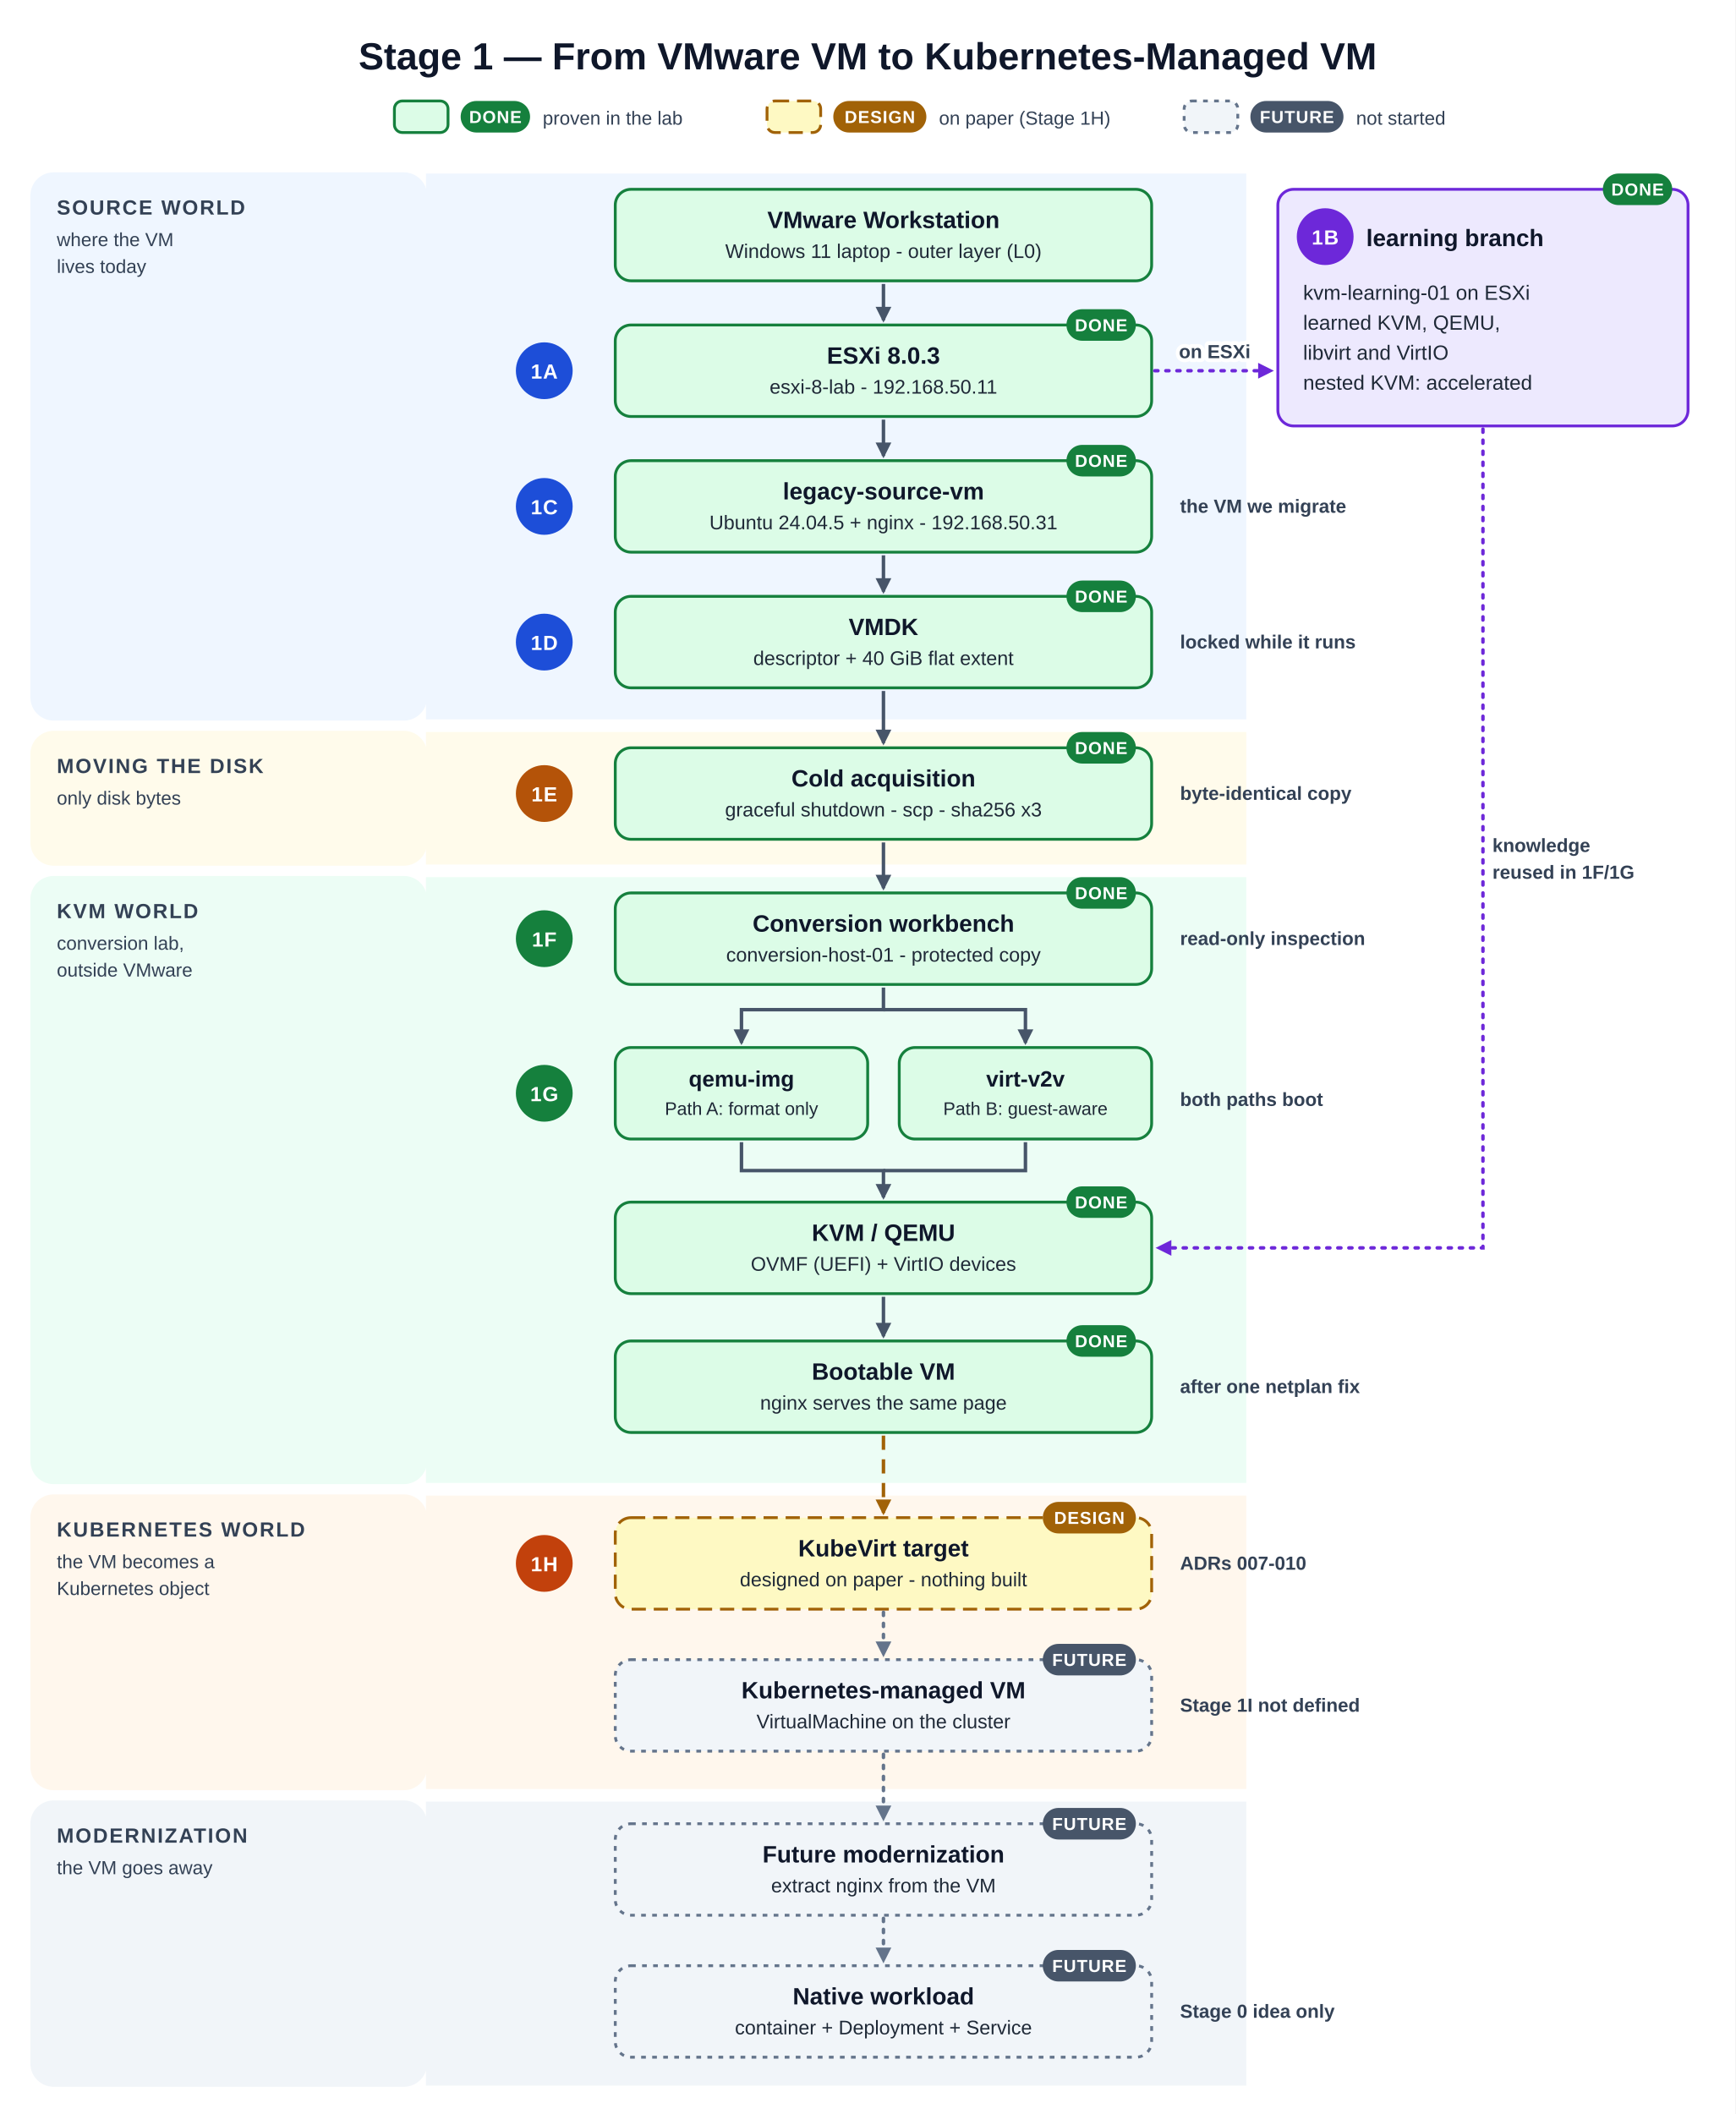
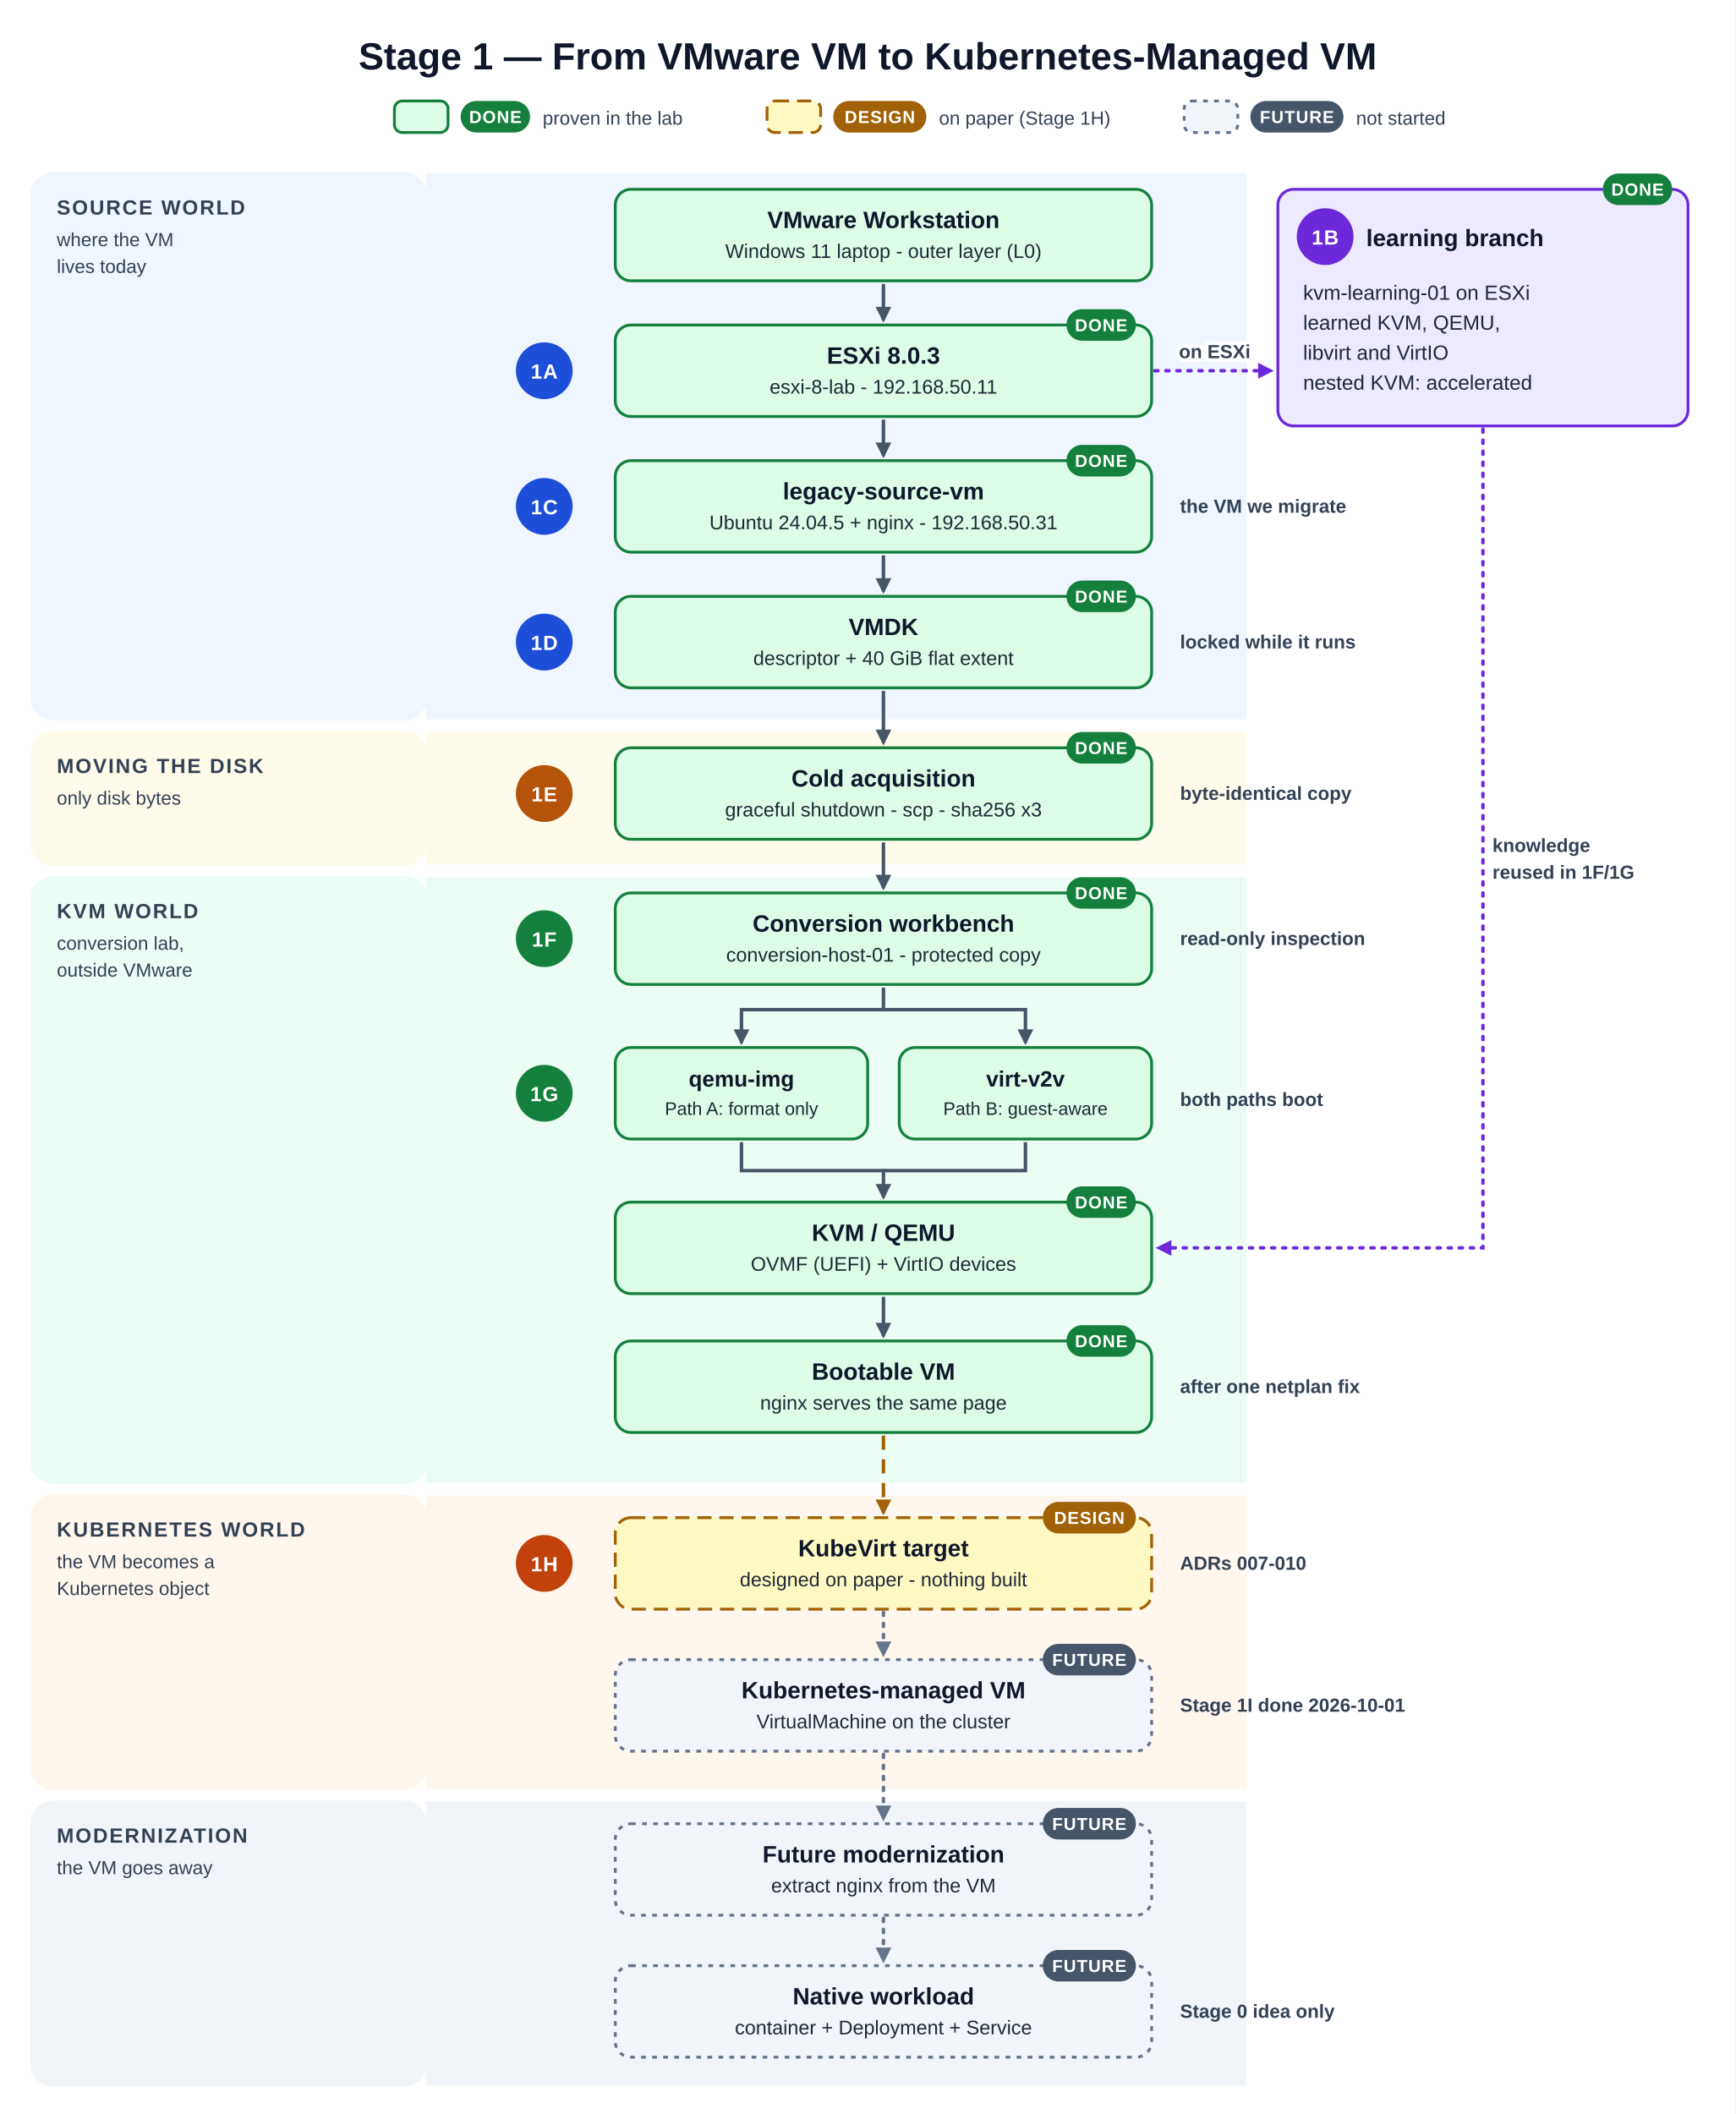
<svg xmlns="http://www.w3.org/2000/svg" width="1100" height="1340" viewBox="0 0 1100 1340" role="img" aria-labelledby="title desc">
  <style>
    text { font-family: 'Segoe UI', Arial, sans-serif; }
    .h { font-size: 24px; font-weight: 700; fill: #0f172a; }
    .h2 { font-size: 17px; font-weight: 700; fill: #0f172a; }
    .sub { font-size: 14px; fill: #334155; }
    .t { font-weight: 600; fill: #0f172a; }
    .s { fill: #1f2937; }
    .xs { font-size: 12px; fill: #334155; }
    .lab { font-size: 13px; font-weight: 700; fill: #334155; letter-spacing: 1px; }
    .pill { font-size: 11px; font-weight: 700; fill: #ffffff; letter-spacing: 0.5px; }
    .halo { paint-order: stroke; stroke: #ffffff; stroke-width: 5px; stroke-linejoin: round; }
  </style>
  <defs>
    <marker id="m475569" markerWidth="10" markerHeight="10" refX="8.5" refY="5" orient="auto" markerUnits="userSpaceOnUse">
      <path d="M0,0 L10,5 L0,10 z" fill="#475569" />
    </marker>
    <marker id="m64748b" markerWidth="10" markerHeight="10" refX="8.5" refY="5" orient="auto" markerUnits="userSpaceOnUse">
      <path d="M0,0 L10,5 L0,10 z" fill="#64748b" />
    </marker>
    <marker id="m6d28d9" markerWidth="10" markerHeight="10" refX="8.5" refY="5" orient="auto" markerUnits="userSpaceOnUse">
      <path d="M0,0 L10,5 L0,10 z" fill="#6d28d9" />
    </marker>
    <marker id="ma16207" markerWidth="10" markerHeight="10" refX="8.5" refY="5" orient="auto" markerUnits="userSpaceOnUse">
      <path d="M0,0 L10,5 L0,10 z" fill="#a16207" />
    </marker>
  </defs>
  <rect width="1100" height="1340" fill="#ffffff" />
  <text x="550.0" y="44" class="h" text-anchor="middle">Stage 1 — From VMware VM to Kubernetes-Managed VM</text>
  <rect x="250" y="64" width="34" height="20" rx="5" fill="#dcfce7" stroke="#15803d" stroke-width="1.8" />
  <rect x="292" y="64" width="44" height="20" rx="10.0" fill="#15803d" />
  <text x="314.0" y="77.96" class="pill" text-anchor="middle" style="font-size:11px">DONE</text>
  <text x="344" y="79" class="xs" text-anchor="start">proven in the lab</text>
  <rect x="486.2" y="64" width="34" height="20" rx="5" fill="#fef9c3" stroke="#a16207" stroke-width="1.8" stroke-dasharray="9 5" />
  <rect x="528.2" y="64" width="59" height="20" rx="10.0" fill="#a16207" />
  <text x="557.7" y="77.96" class="pill" text-anchor="middle" style="font-size:11px">DESIGN</text>
  <text x="595.2" y="79" class="xs" text-anchor="start">on paper (Stage 1H)</text>
  <rect x="750.6" y="64" width="34" height="20" rx="5" fill="#f1f5f9" stroke="#64748b" stroke-width="1.8" stroke-dasharray="3 4" />
  <rect x="792.6" y="64" width="59" height="20" rx="10.0" fill="#475569" />
  <text x="822.1" y="77.96" class="pill" text-anchor="middle" style="font-size:11px">FUTURE</text>
  <text x="859.6" y="79" class="xs" text-anchor="start">not started</text>
  <rect x="20" y="110" width="250" height="346" rx="14" fill="#eff6ff" stroke="#eff6ff" stroke-width="1.5" />
  <text x="36" y="136" class="lab" text-anchor="start">SOURCE WORLD</text>
  <text x="36" y="156" class="xs" text-anchor="start">where the VM</text>
  <text x="36" y="173" class="xs" text-anchor="start">lives today</text>
  <rect x="270" y="110" width="520" height="346" rx="0" fill="#eff6ff" stroke="#eff6ff" stroke-width="0" />
  <rect x="20" y="464" width="250" height="84" rx="14" fill="#fffbeb" stroke="#fffbeb" stroke-width="1.5" />
  <text x="36" y="490" class="lab" text-anchor="start">MOVING THE DISK</text>
  <text x="36" y="510" class="xs" text-anchor="start">only disk bytes</text>
  <rect x="270" y="464" width="520" height="84" rx="0" fill="#fffbeb" stroke="#fffbeb" stroke-width="0" />
  <rect x="20" y="556" width="250" height="384" rx="14" fill="#ecfdf5" stroke="#ecfdf5" stroke-width="1.5" />
  <text x="36" y="582" class="lab" text-anchor="start">KVM WORLD</text>
  <text x="36" y="602" class="xs" text-anchor="start">conversion lab,</text>
  <text x="36" y="619" class="xs" text-anchor="start">outside VMware</text>
  <rect x="270" y="556" width="520" height="384" rx="0" fill="#ecfdf5" stroke="#ecfdf5" stroke-width="0" />
  <rect x="20" y="948" width="250" height="186" rx="14" fill="#fff7ed" stroke="#fff7ed" stroke-width="1.5" />
  <text x="36" y="974" class="lab" text-anchor="start">KUBERNETES WORLD</text>
  <text x="36" y="994" class="xs" text-anchor="start">the VM becomes a</text>
  <text x="36" y="1011" class="xs" text-anchor="start">Kubernetes object</text>
  <rect x="270" y="948" width="520" height="186" rx="0" fill="#fff7ed" stroke="#fff7ed" stroke-width="0" />
  <rect x="20" y="1142" width="250" height="180" rx="14" fill="#f1f5f9" stroke="#f1f5f9" stroke-width="1.5" />
  <text x="36" y="1168" class="lab" text-anchor="start">MODERNIZATION</text>
  <text x="36" y="1188" class="xs" text-anchor="start">the VM goes away</text>
  <rect x="270" y="1142" width="520" height="180" rx="0" fill="#f1f5f9" stroke="#f1f5f9" stroke-width="0" />
  <rect x="390" y="120" width="340" height="58" rx="10" fill="#dcfce7" stroke="#15803d" stroke-width="1.8" />
  <text x="560.0" y="144.55" class="t" text-anchor="middle" style="font-size:15px">VMware Workstation</text>
  <text x="560.0" y="163.5" class="s" text-anchor="middle" style="font-size:12.5px">Windows 11 laptop - outer layer (L0)</text>
  <rect x="390" y="206" width="340" height="58" rx="10" fill="#dcfce7" stroke="#15803d" stroke-width="1.8" />
  <text x="560.0" y="230.55" class="t" text-anchor="middle" style="font-size:15px">ESXi 8.0.3</text>
  <text x="560.0" y="249.5" class="s" text-anchor="middle" style="font-size:12.5px">esxi-8-lab - 192.168.50.11</text>
  <rect x="676" y="196" width="44" height="20" rx="10.0" fill="#15803d" />
  <text x="698.0" y="209.96" class="pill" text-anchor="middle" style="font-size:11px">DONE</text>
  <circle cx="345" cy="235.0" r="18" fill="#1d4ed8" />
  <text x="345" y="240.0" class="pill" text-anchor="middle" style="font-size:13px">1A</text>
  <rect x="390" y="292" width="340" height="58" rx="10" fill="#dcfce7" stroke="#15803d" stroke-width="1.8" />
  <text x="560.0" y="316.55" class="t" text-anchor="middle" style="font-size:15px">legacy-source-vm</text>
  <text x="560.0" y="335.5" class="s" text-anchor="middle" style="font-size:12.5px">Ubuntu 24.04.5 + nginx - 192.168.50.31</text>
  <rect x="676" y="282" width="44" height="20" rx="10.0" fill="#15803d" />
  <text x="698.0" y="295.96" class="pill" text-anchor="middle" style="font-size:11px">DONE</text>
  <circle cx="345" cy="321.0" r="18" fill="#1d4ed8" />
  <text x="345" y="326.0" class="pill" text-anchor="middle" style="font-size:13px">1C</text>
  <rect x="390" y="378" width="340" height="58" rx="10" fill="#dcfce7" stroke="#15803d" stroke-width="1.8" />
  <text x="560.0" y="402.55" class="t" text-anchor="middle" style="font-size:15px">VMDK</text>
  <text x="560.0" y="421.5" class="s" text-anchor="middle" style="font-size:12.5px">descriptor + 40 GiB flat extent</text>
  <rect x="676" y="368" width="44" height="20" rx="10.0" fill="#15803d" />
  <text x="698.0" y="381.96" class="pill" text-anchor="middle" style="font-size:11px">DONE</text>
  <circle cx="345" cy="407.0" r="18" fill="#1d4ed8" />
  <text x="345" y="412.0" class="pill" text-anchor="middle" style="font-size:13px">1D</text>
  <rect x="390" y="474" width="340" height="58" rx="10" fill="#dcfce7" stroke="#15803d" stroke-width="1.8" />
  <text x="560.0" y="498.55" class="t" text-anchor="middle" style="font-size:15px">Cold acquisition</text>
  <text x="560.0" y="517.5" class="s" text-anchor="middle" style="font-size:12.5px">graceful shutdown - scp - sha256 x3</text>
  <rect x="676" y="464" width="44" height="20" rx="10.0" fill="#15803d" />
  <text x="698.0" y="477.96" class="pill" text-anchor="middle" style="font-size:11px">DONE</text>
  <circle cx="345" cy="503.0" r="18" fill="#b45309" />
  <text x="345" y="508.0" class="pill" text-anchor="middle" style="font-size:13px">1E</text>
  <rect x="390" y="566" width="340" height="58" rx="10" fill="#dcfce7" stroke="#15803d" stroke-width="1.8" />
  <text x="560.0" y="590.55" class="t" text-anchor="middle" style="font-size:15px">Conversion workbench</text>
  <text x="560.0" y="609.5" class="s" text-anchor="middle" style="font-size:12.5px">conversion-host-01 - protected copy</text>
  <rect x="676" y="556" width="44" height="20" rx="10.0" fill="#15803d" />
  <text x="698.0" y="569.96" class="pill" text-anchor="middle" style="font-size:11px">DONE</text>
  <circle cx="345" cy="595.0" r="18" fill="#15803d" />
  <text x="345" y="600.0" class="pill" text-anchor="middle" style="font-size:13px">1F</text>
  <rect x="390" y="762" width="340" height="58" rx="10" fill="#dcfce7" stroke="#15803d" stroke-width="1.8" />
  <text x="560.0" y="786.55" class="t" text-anchor="middle" style="font-size:15px">KVM / QEMU</text>
  <text x="560.0" y="805.5" class="s" text-anchor="middle" style="font-size:12.5px">OVMF (UEFI) + VirtIO devices</text>
  <rect x="676" y="752" width="44" height="20" rx="10.0" fill="#15803d" />
  <text x="698.0" y="765.96" class="pill" text-anchor="middle" style="font-size:11px">DONE</text>
  <rect x="390" y="850" width="340" height="58" rx="10" fill="#dcfce7" stroke="#15803d" stroke-width="1.8" />
  <text x="560.0" y="874.55" class="t" text-anchor="middle" style="font-size:15px">Bootable VM</text>
  <text x="560.0" y="893.5" class="s" text-anchor="middle" style="font-size:12.5px">nginx serves the same page</text>
  <rect x="676" y="840" width="44" height="20" rx="10.0" fill="#15803d" />
  <text x="698.0" y="853.96" class="pill" text-anchor="middle" style="font-size:11px">DONE</text>
  <rect x="390" y="962" width="340" height="58" rx="10" fill="#fef9c3" stroke="#a16207" stroke-width="1.8" stroke-dasharray="9 5" />
  <text x="560.0" y="986.55" class="t" text-anchor="middle" style="font-size:15px">KubeVirt target</text>
  <text x="560.0" y="1005.5" class="s" text-anchor="middle" style="font-size:12.5px">designed on paper - nothing built</text>
  <rect x="661" y="952" width="59" height="20" rx="10.0" fill="#a16207" />
  <text x="690.5" y="965.96" class="pill" text-anchor="middle" style="font-size:11px">DESIGN</text>
  <circle cx="345" cy="991.0" r="18" fill="#c2410c" />
  <text x="345" y="996.0" class="pill" text-anchor="middle" style="font-size:13px">1H</text>
  <rect x="390" y="1052" width="340" height="58" rx="10" fill="#f1f5f9" stroke="#64748b" stroke-width="1.8" stroke-dasharray="3 4" />
  <text x="560.0" y="1076.55" class="t" text-anchor="middle" style="font-size:15px">Kubernetes-managed VM</text>
  <text x="560.0" y="1095.5" class="s" text-anchor="middle" style="font-size:12.5px">VirtualMachine on the cluster</text>
  <rect x="661" y="1042" width="59" height="20" rx="10.0" fill="#475569" />
  <text x="690.5" y="1055.96" class="pill" text-anchor="middle" style="font-size:11px">FUTURE</text>
  <rect x="390" y="1156" width="340" height="58" rx="10" fill="#f1f5f9" stroke="#64748b" stroke-width="1.8" stroke-dasharray="3 4" />
  <text x="560.0" y="1180.55" class="t" text-anchor="middle" style="font-size:15px">Future modernization</text>
  <text x="560.0" y="1199.5" class="s" text-anchor="middle" style="font-size:12.5px">extract nginx from the VM</text>
  <rect x="661" y="1146" width="59" height="20" rx="10.0" fill="#475569" />
  <text x="690.5" y="1159.96" class="pill" text-anchor="middle" style="font-size:11px">FUTURE</text>
  <rect x="390" y="1246" width="340" height="58" rx="10" fill="#f1f5f9" stroke="#64748b" stroke-width="1.8" stroke-dasharray="3 4" />
  <text x="560.0" y="1270.55" class="t" text-anchor="middle" style="font-size:15px">Native workload</text>
  <text x="560.0" y="1289.5" class="s" text-anchor="middle" style="font-size:12.5px">container + Deployment + Service</text>
  <rect x="661" y="1236" width="59" height="20" rx="10.0" fill="#475569" />
  <text x="690.5" y="1249.96" class="pill" text-anchor="middle" style="font-size:11px">FUTURE</text>
  <rect x="390" y="664" width="160" height="58" rx="10" fill="#dcfce7" stroke="#15803d" stroke-width="1.8" />
  <text x="470.0" y="688.73" class="t" text-anchor="middle" style="font-size:14px">qemu-img</text>
  <text x="470.0" y="706.68" class="s" text-anchor="middle" style="font-size:11.5px">Path A: format only</text>
  <rect x="570" y="664" width="160" height="58" rx="10" fill="#dcfce7" stroke="#15803d" stroke-width="1.8" />
  <text x="650.0" y="688.73" class="t" text-anchor="middle" style="font-size:14px">virt-v2v</text>
  <text x="650.0" y="706.68" class="s" text-anchor="middle" style="font-size:11.5px">Path B: guest-aware</text>
  <circle cx="345" cy="693" r="18" fill="#15803d" />
  <text x="345" y="698" class="pill" text-anchor="middle" style="font-size:13px">1G</text>
  <path d="M560,180 L560,203" fill="none" stroke="#475569" stroke-width="2.2" marker-end="url(#m475569)" />
  <path d="M560,266 L560,289" fill="none" stroke="#475569" stroke-width="2.2" marker-end="url(#m475569)" />
  <path d="M560,352 L560,375" fill="none" stroke="#475569" stroke-width="2.2" marker-end="url(#m475569)" />
  <path d="M560,438 L560,471" fill="none" stroke="#475569" stroke-width="2.2" marker-end="url(#m475569)" />
  <path d="M560,534 L560,563" fill="none" stroke="#475569" stroke-width="2.2" marker-end="url(#m475569)" />
  <path d="M560,822 L560,847" fill="none" stroke="#475569" stroke-width="2.2" marker-end="url(#m475569)" />
  <path d="M560,910 L560,959" fill="none" stroke="#a16207" stroke-width="2.2" stroke-dasharray="9 6" marker-end="url(#ma16207)" />
  <path d="M560,1022 L560,1049" fill="none" stroke="#64748b" stroke-width="2.2" stroke-dasharray="2 5" marker-end="url(#m64748b)" stroke-linecap="round" />
  <path d="M560,1112 L560,1153" fill="none" stroke="#64748b" stroke-width="2.2" stroke-dasharray="2 5" marker-end="url(#m64748b)" stroke-linecap="round" />
  <path d="M560,1216 L560,1243" fill="none" stroke="#64748b" stroke-width="2.2" stroke-dasharray="2 5" marker-end="url(#m64748b)" stroke-linecap="round" />
  <path d="M560,626 L560,640 L470,640 L470,661" fill="none" stroke="#475569" stroke-width="2.2" marker-end="url(#m475569)" />
  <path d="M560,640 L650,640 L650,661" fill="none" stroke="#475569" stroke-width="2.2" marker-end="url(#m475569)" />
  <path d="M470,724 L470,742 L560,742 L560,759" fill="none" stroke="#475569" stroke-width="2.2" marker-end="url(#m475569)" />
  <path d="M650,724 L650,742 L560,742" fill="none" stroke="#475569" stroke-width="2.2" />
  <rect x="810" y="120" width="260" height="150" rx="10" fill="#ede9fe" stroke="#6d28d9" stroke-width="1.8" />
  <rect x="1016" y="110" width="44" height="20" rx="10.0" fill="#15803d" />
  <text x="1038.0" y="123.96" class="pill" text-anchor="middle" style="font-size:11px">DONE</text>
  <circle cx="840" cy="150" r="18" fill="#6d28d9" />
  <text x="840" y="155" class="pill" text-anchor="middle" style="font-size:13px">1B</text>
  <text x="866" y="156" class="t" text-anchor="start" style="font-size:15px">learning branch</text>
  <text x="826" y="190" class="s" text-anchor="start" style="font-size:13px">kvm-learning-01 on ESXi</text>
  <text x="826" y="209" class="s" text-anchor="start" style="font-size:13px">learned KVM, QEMU,</text>
  <text x="826" y="228" class="s" text-anchor="start" style="font-size:13px">libvirt and VirtIO</text>
  <text x="826" y="247" class="s" text-anchor="start" style="font-size:13px">nested KVM: accelerated</text>
  <path d="M732,235 L806,235" fill="none" stroke="#6d28d9" stroke-width="2.2" stroke-dasharray="2 5" marker-end="url(#m6d28d9)" stroke-linecap="round" />
  <text x="770" y="227" class="xs halo" text-anchor="middle" style="font-weight:600">on ESXi</text>
  <path d="M940,272 L940,791 L734,791" fill="none" stroke="#6d28d9" stroke-width="2.2" stroke-dasharray="2 5" marker-end="url(#m6d28d9)" stroke-linecap="round" />
  <text x="946" y="540" class="xs halo" text-anchor="start" style="font-weight:600">knowledge</text>
  <text x="946" y="557" class="xs" text-anchor="start" style="font-weight:600">reused in 1F/1G</text>
  <text x="748" y="325" class="xs" text-anchor="start" style="font-weight:600">the VM we migrate</text>
  <text x="748" y="411" class="xs" text-anchor="start" style="font-weight:600">locked while it runs</text>
  <text x="748" y="507" class="xs" text-anchor="start" style="font-weight:600">byte-identical copy</text>
  <text x="748" y="599" class="xs" text-anchor="start" style="font-weight:600">read-only inspection</text>
  <text x="748" y="701" class="xs" text-anchor="start" style="font-weight:600">both paths boot</text>
  <text x="748" y="883" class="xs" text-anchor="start" style="font-weight:600">after one netplan fix</text>
  <text x="748" y="995" class="xs" text-anchor="start" style="font-weight:600">ADRs 007-010</text>
-   <text x="748" y="1085" class="xs" text-anchor="start" style="font-weight:600">Stage 1I not defined</text>
+   <text x="748" y="1085" class="xs" text-anchor="start" style="font-weight:600">Stage 1I done 2026-10-01</text>
  <text x="748" y="1279" class="xs" text-anchor="start" style="font-weight:600">Stage 0 idea only</text>
</svg>
